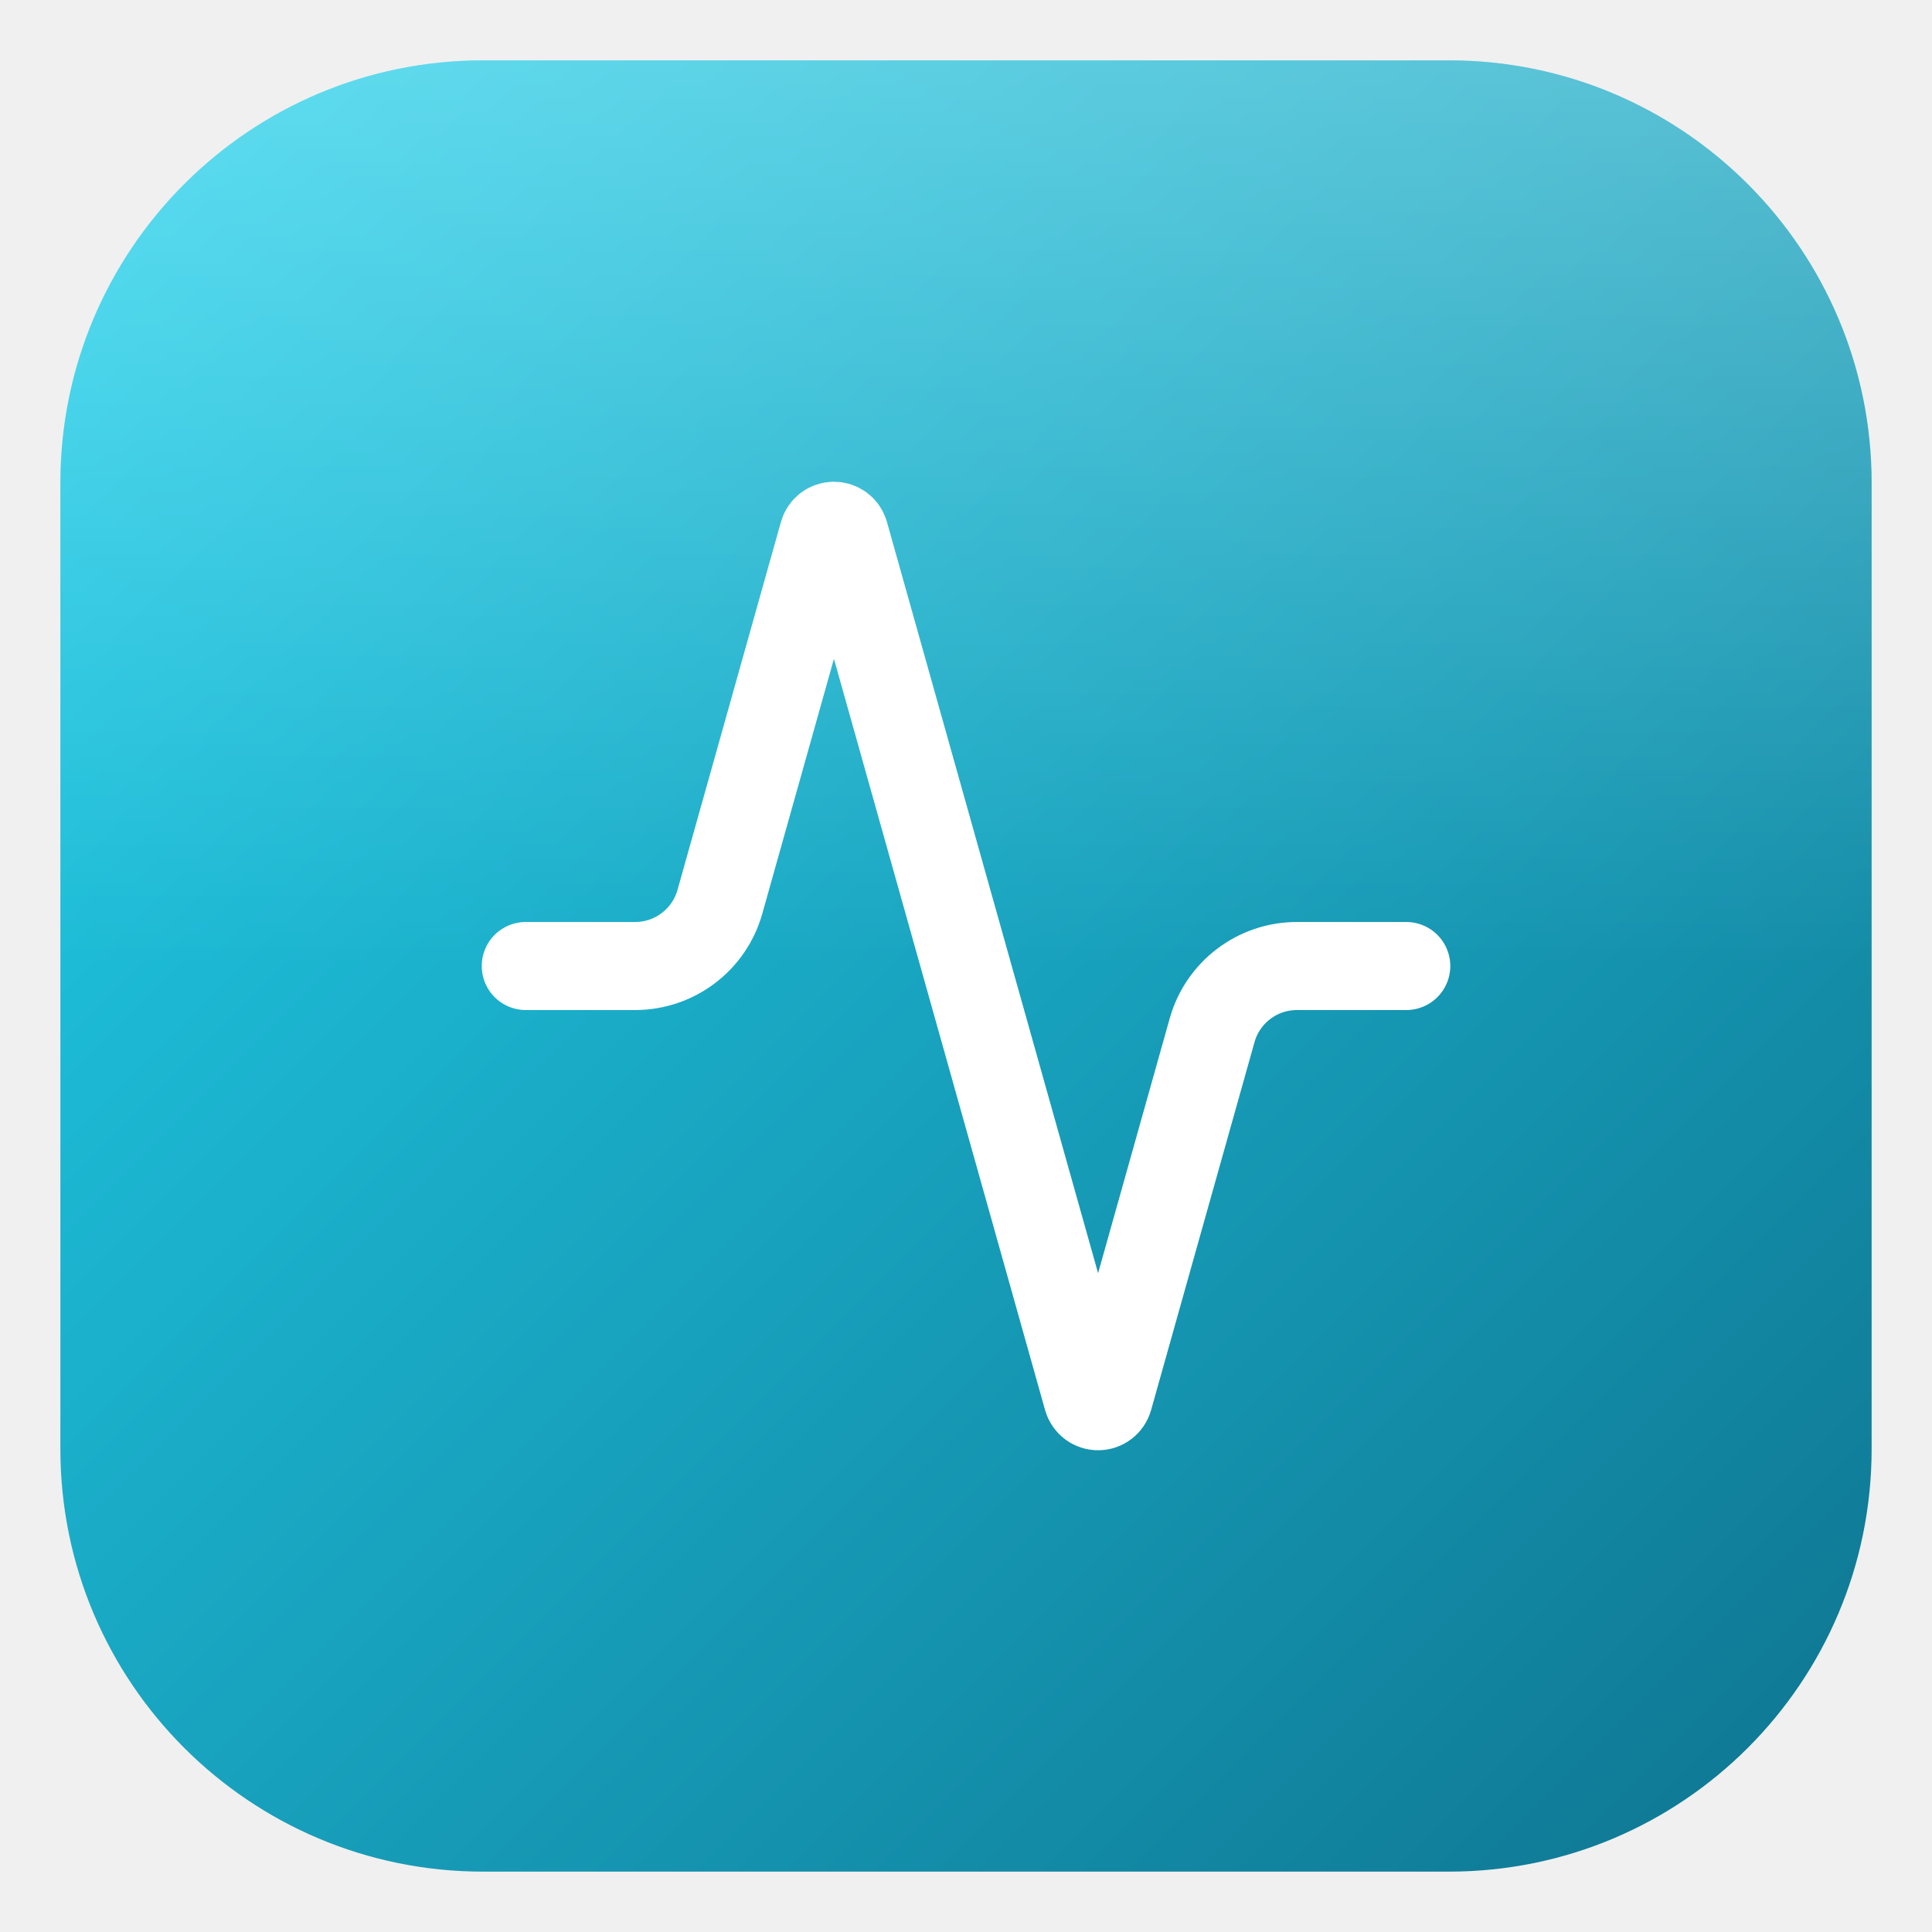
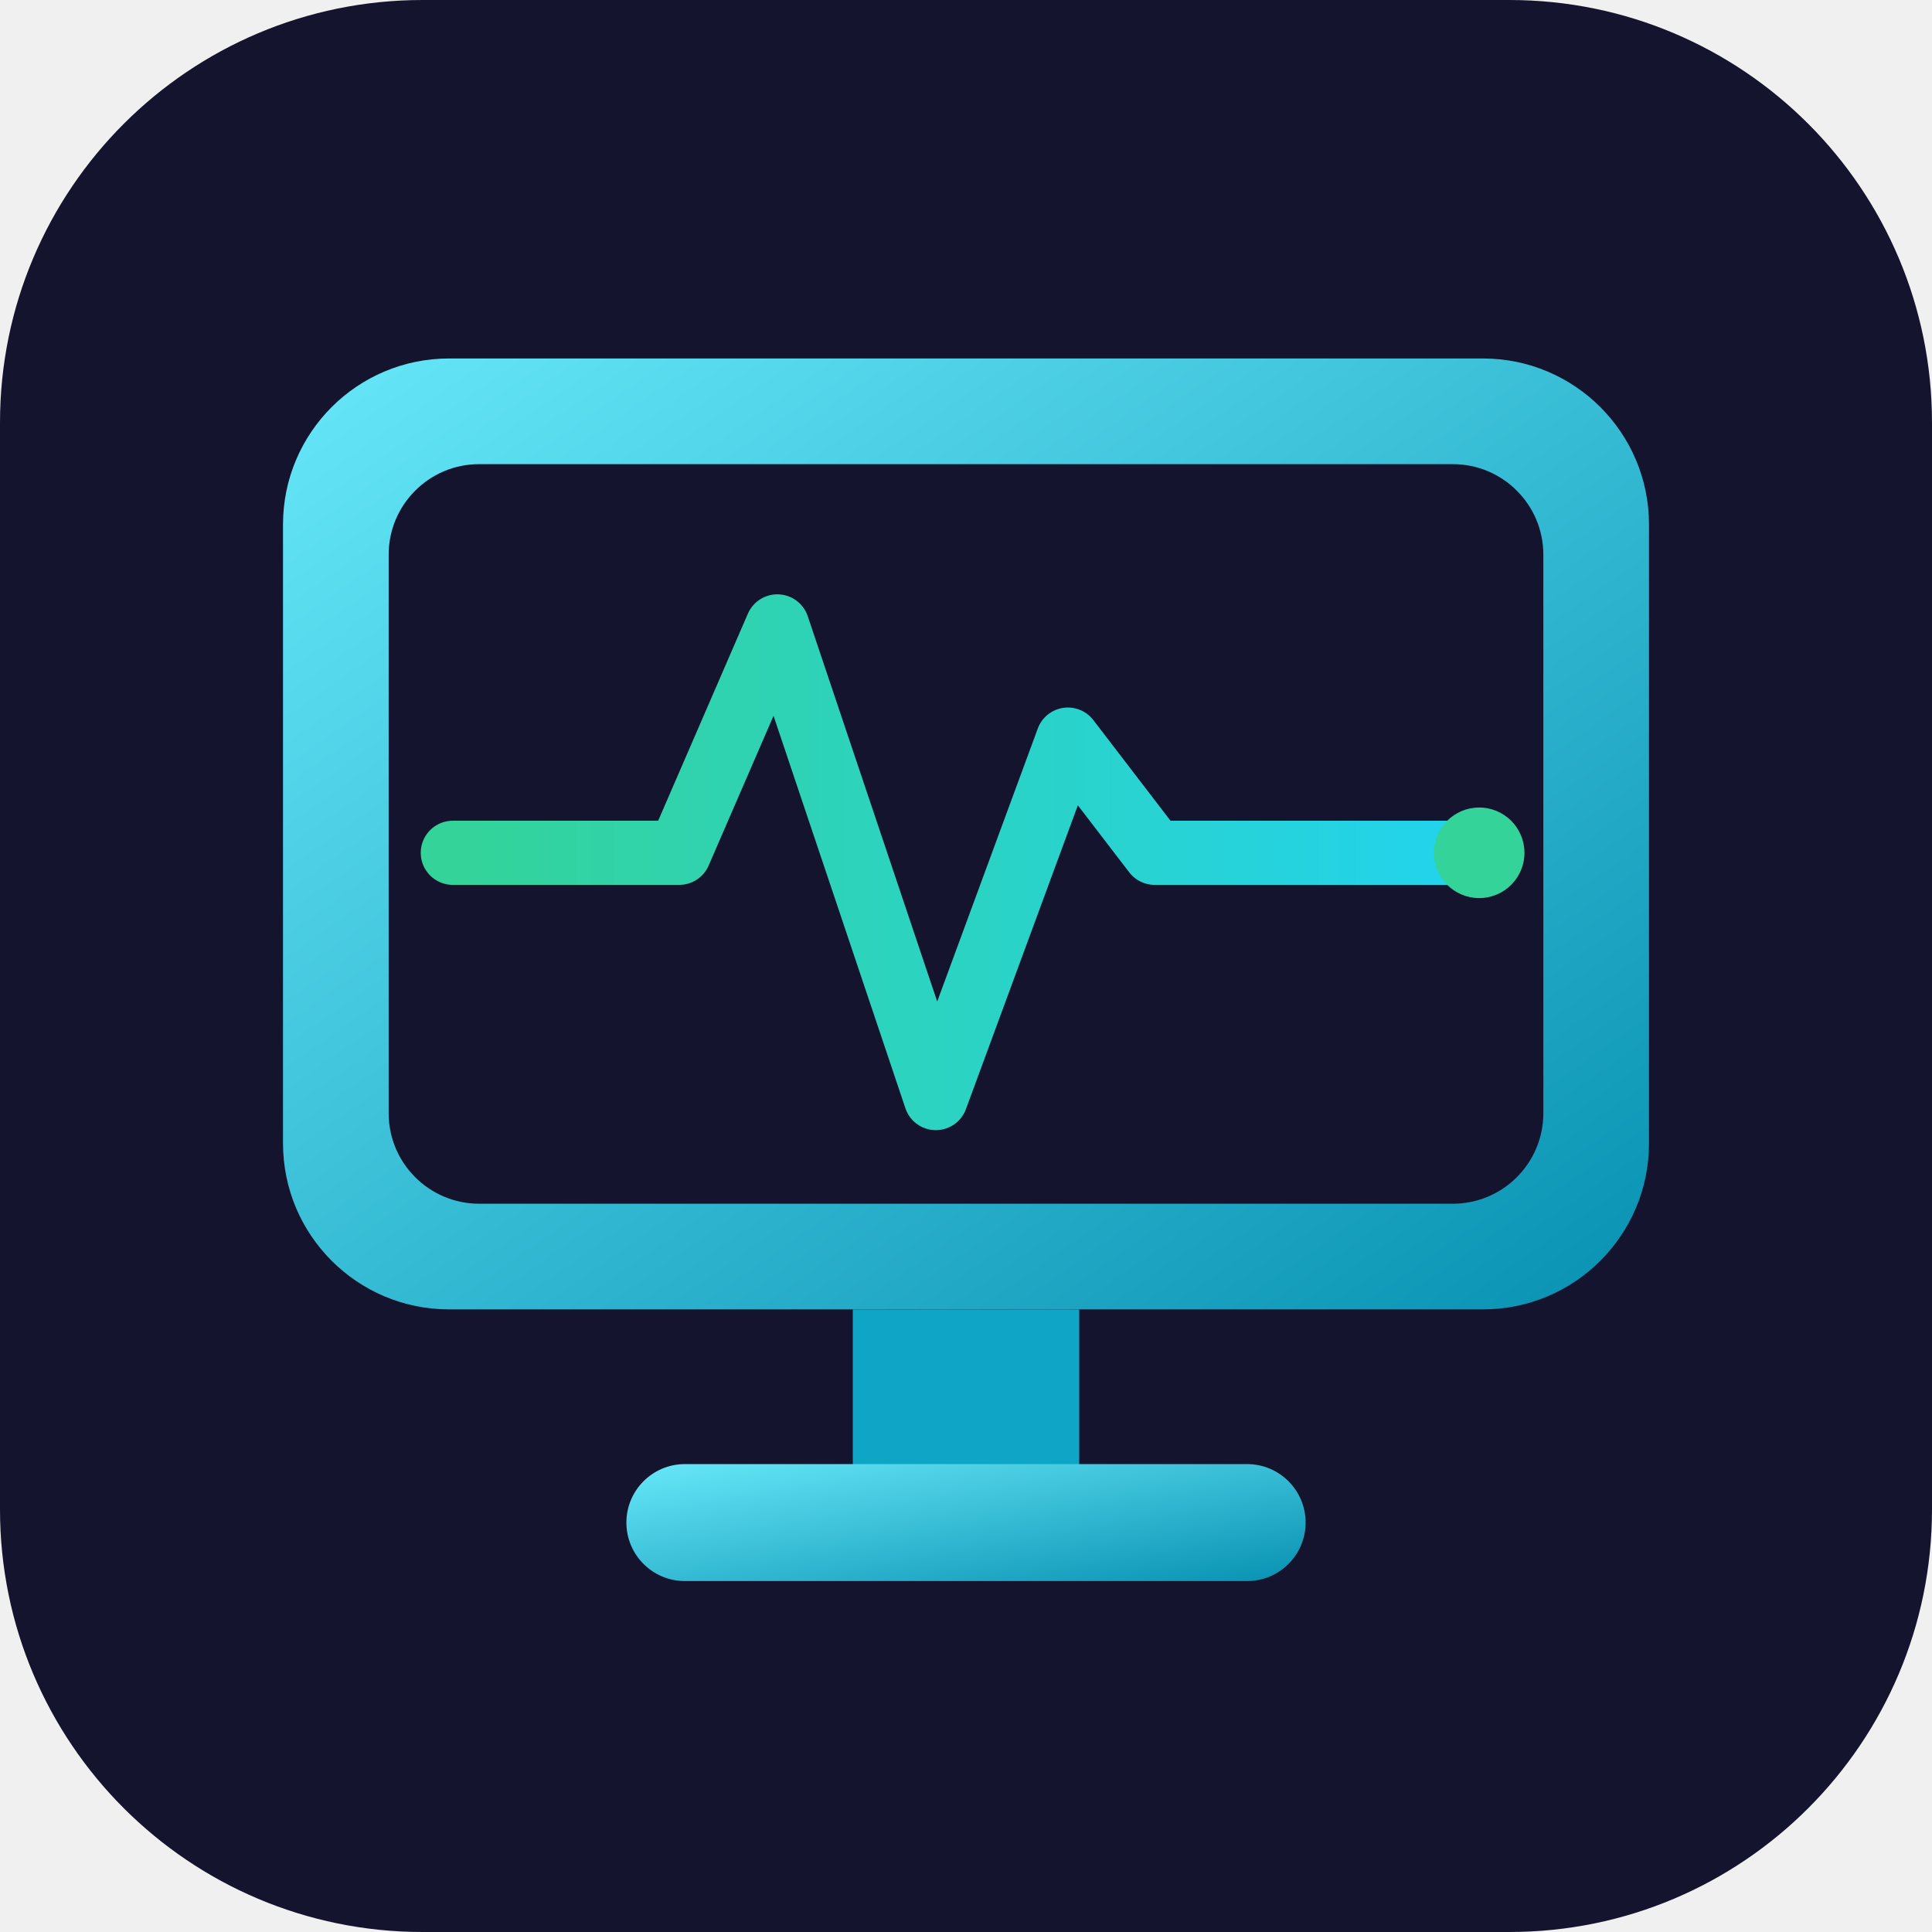
- <svg xmlns="http://www.w3.org/2000/svg" width="512" height="512" viewBox="0 0 512 512">
+ <svg xmlns="http://www.w3.org/2000/svg" width="1024" height="1024" viewBox="0 0 1024 1024">
  <defs>
    <linearGradient id="g" x1="0" y1="0" x2="1" y2="1">
-       <stop offset="0" stop-color="#22d3ee" />
-       <stop offset="1" stop-color="#0e7490" />
+       <stop offset="0" stop-color="#67e8f9" />
+       <stop offset="1" stop-color="#0891b2" />
    </linearGradient>
-     <linearGradient id="s" x1="0" y1="0" x2="0" y2="1">
-       <stop offset="0" stop-color="#fff" stop-opacity=".28" />
-       <stop offset=".5" stop-color="#fff" stop-opacity="0" />
+     <linearGradient id="p" x1="0" y1="0" x2="1" y2="0">
+       <stop offset="0" stop-color="#34d399" />
+       <stop offset="1" stop-color="#22d3ee" />
    </linearGradient>
  </defs>
-   <rect x="16" y="16" width="480" height="480" rx="112" fill="url(#g)" />
-   <rect x="16" y="16" width="480" height="480" rx="112" fill="url(#s)" />
-   <g transform="translate(116 116) scale(11.667)" fill="none" stroke="#fff" stroke-width="2" stroke-linecap="round" stroke-linejoin="round">
-     <path d="M22 12h-2.48a2 2 0 0 0-1.93 1.46l-2.35 8.36a.25.25 0 0 1-.48 0L9.24 2.18a.25.25 0 0 0-.48 0l-2.35 8.36A2 2 0 0 1 4.49 12H2" />
-   </g>
+   <rect width="1024" height="1024" rx="224" fill="#14142e" />
+   <rect x="150" y="190" width="724" height="504" rx="88" fill="url(#g)" />
+   <rect x="206" y="246" width="612" height="392" rx="48" fill="#14142e" />
+   <path d="M240 452h120l52-120 84 250 70-190 46 60h172" fill="none" stroke="url(#p)" stroke-width="34" stroke-linecap="round" stroke-linejoin="round" />
+   <circle cx="784" cy="452" r="24" fill="#34d399" />
+   <rect x="452" y="694" width="120" height="96" fill="#0ea5c6" />
+   <rect x="332" y="776" width="360" height="62" rx="31" fill="url(#g)" />
</svg>
